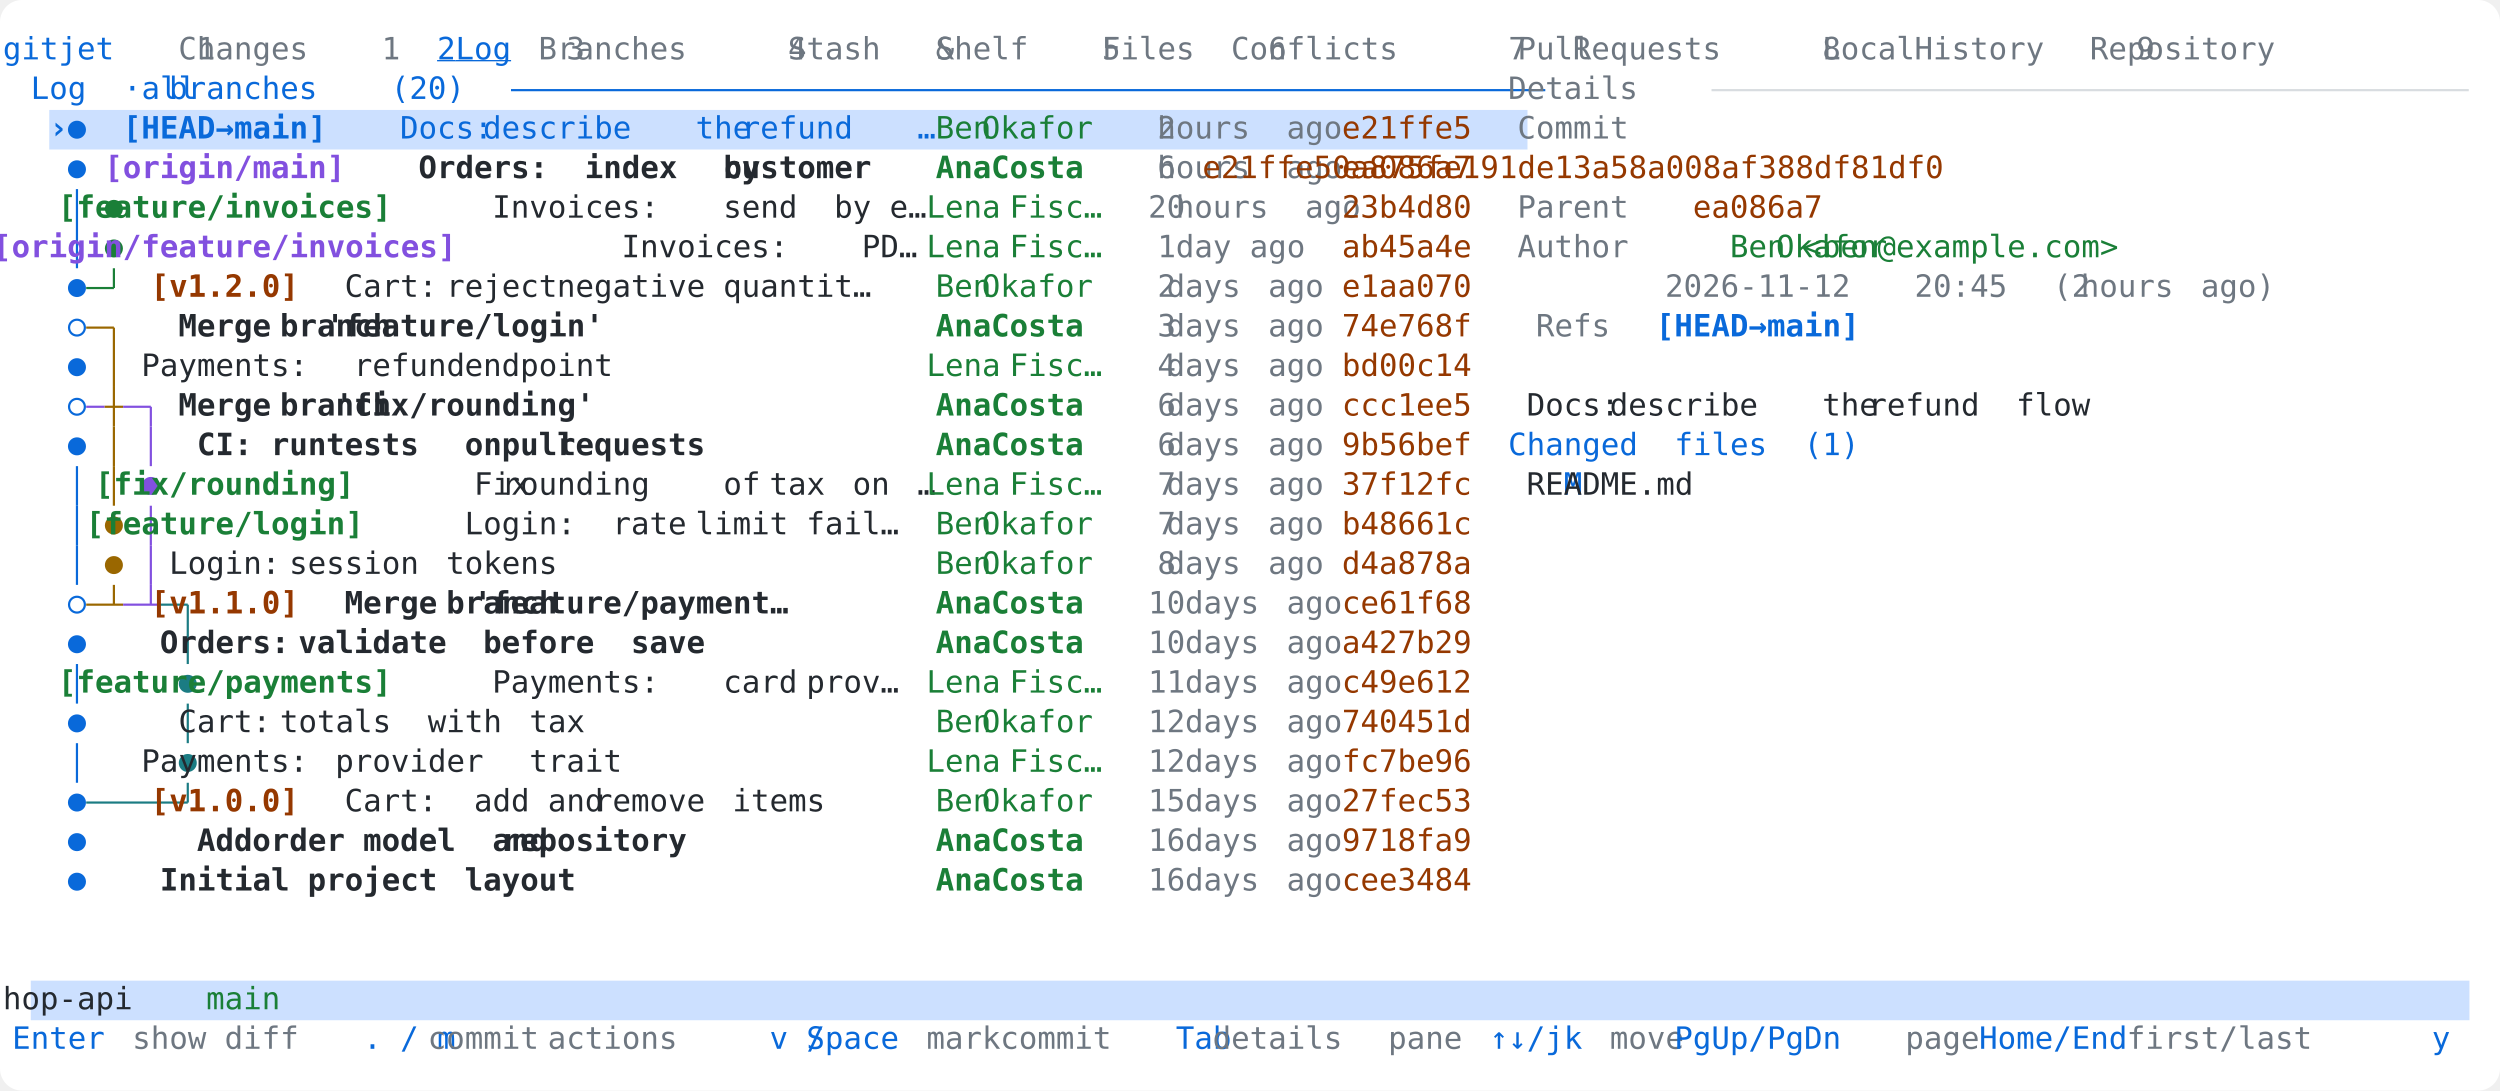
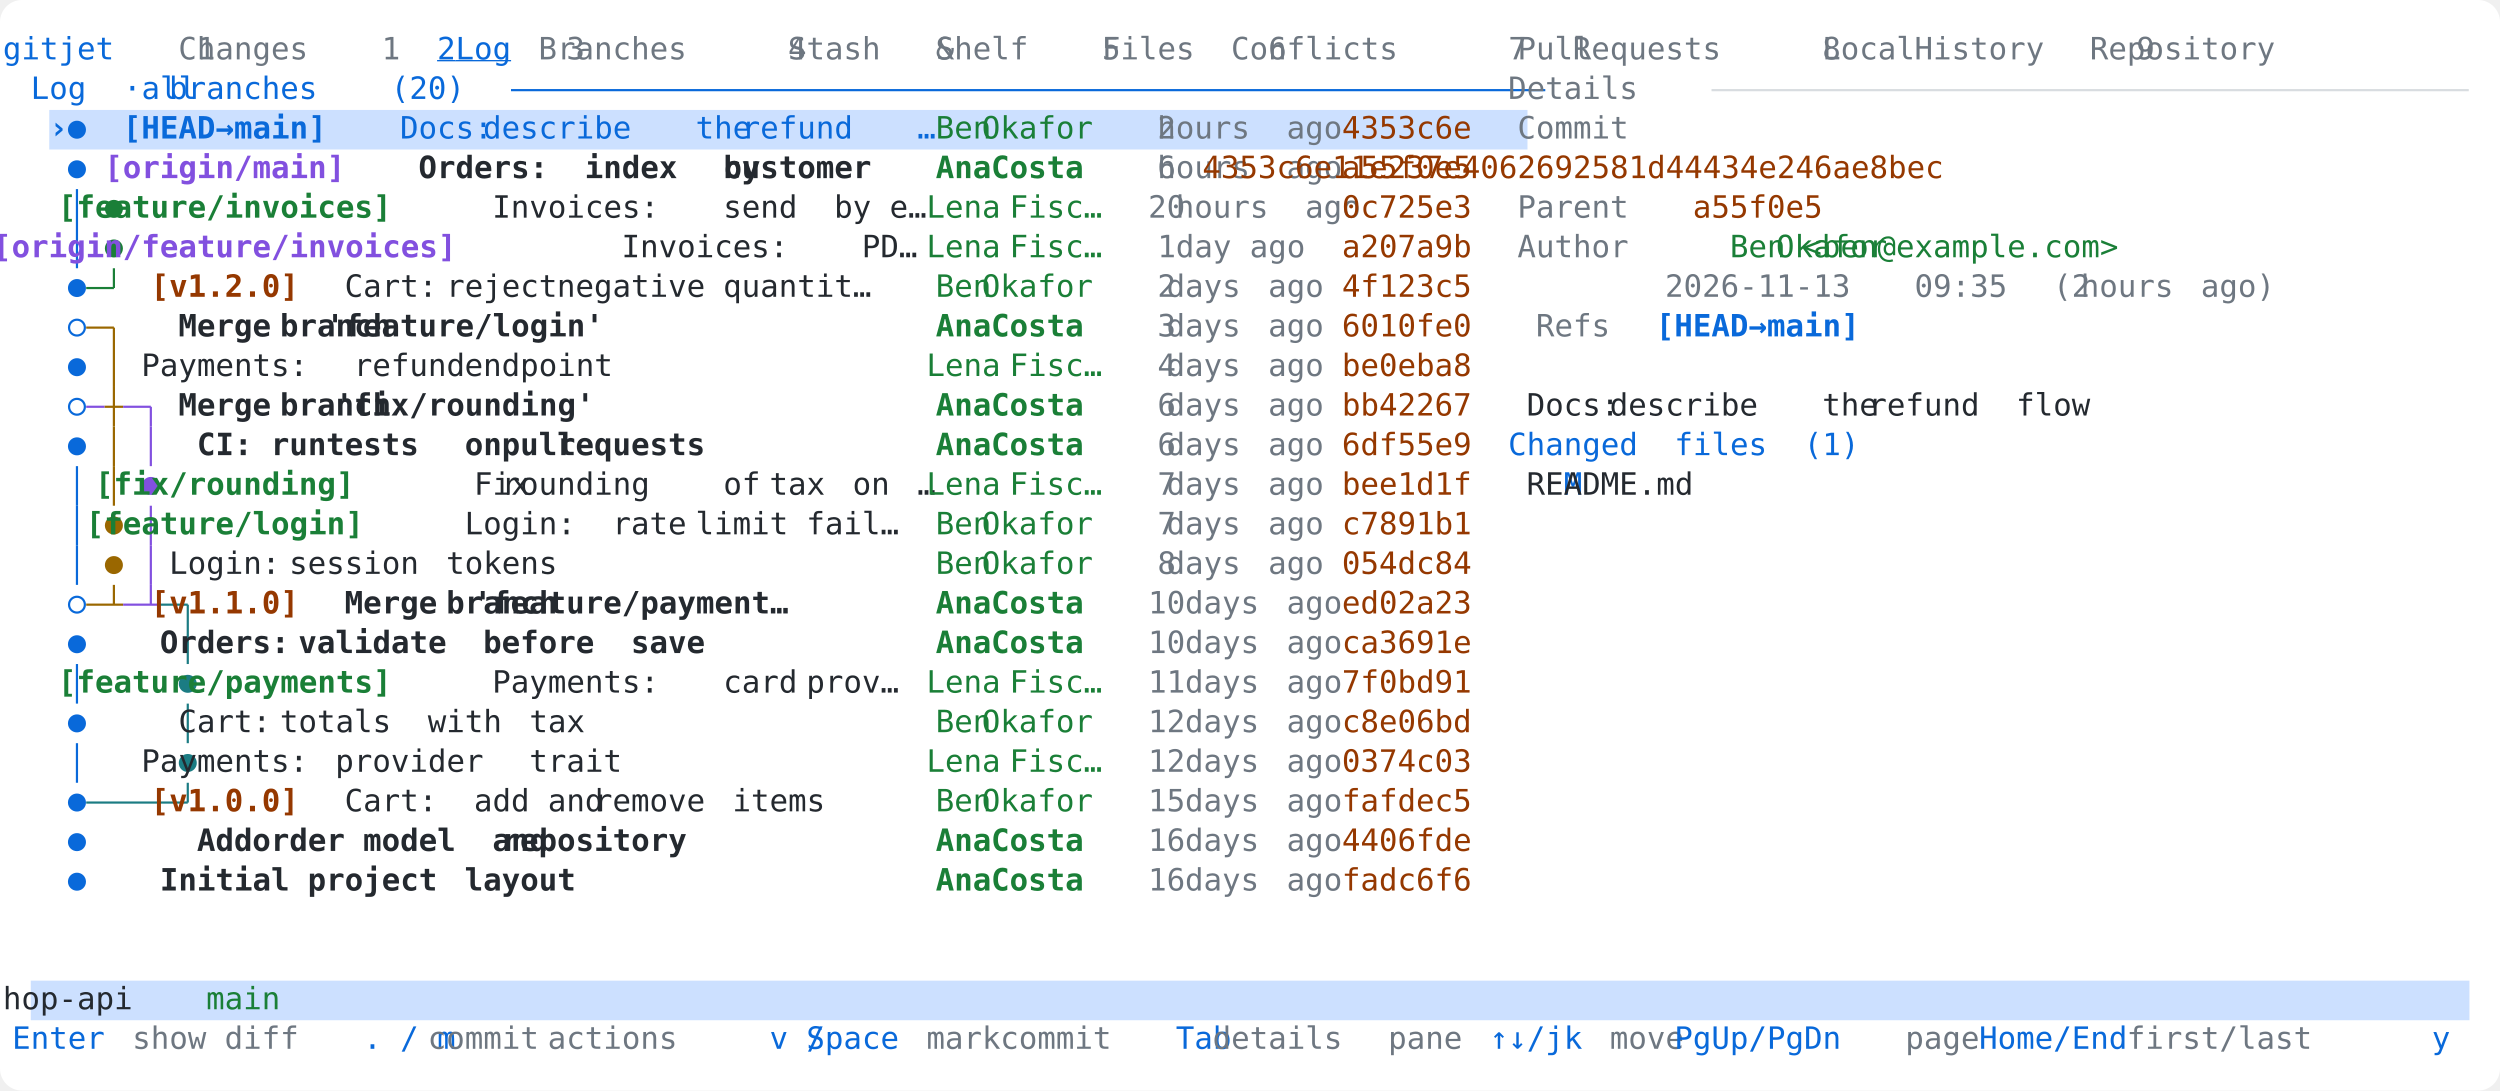
<svg xmlns="http://www.w3.org/2000/svg" viewBox="0 0 1137 496" width="1137" height="496" font-family="'JetBrains Mono','Cascadia Mono','DejaVu Sans Mono',Menlo,Consolas,'Liberation Mono',monospace" font-size="14">
  <rect width="100%" height="100%" rx="10" fill="#ffffff" />
  <rect x="22.4" y="50.0" width="672.3" height="18" fill="#cce0ff" />
  <circle cx="35.0" cy="59.0" r="3.6" fill="#0969da" stroke="#0969da" />
  <circle cx="35.0" cy="77.0" r="3.6" fill="#0969da" stroke="#0969da" />
  <circle cx="51.8" cy="95.0" r="3.6" fill="#1a7f37" stroke="#1a7f37" />
  <circle cx="51.8" cy="113.0" r="3.6" fill="#1a7f37" stroke="#1a7f37" />
  <circle cx="35.0" cy="131.0" r="3.6" fill="#0969da" stroke="#0969da" />
  <circle cx="35.0" cy="149.0" r="3.6" fill="none" stroke="#0969da" />
  <circle cx="35.0" cy="167.0" r="3.6" fill="#0969da" stroke="#0969da" />
  <circle cx="35.0" cy="185.0" r="3.6" fill="none" stroke="#0969da" />
  <circle cx="35.0" cy="203.0" r="3.6" fill="#0969da" stroke="#0969da" />
  <circle cx="68.6" cy="221.0" r="3.6" fill="#8250df" stroke="#8250df" />
  <circle cx="51.8" cy="239.0" r="3.6" fill="#9a6700" stroke="#9a6700" />
  <circle cx="51.8" cy="257.0" r="3.6" fill="#9a6700" stroke="#9a6700" />
  <circle cx="35.0" cy="275.0" r="3.6" fill="none" stroke="#0969da" />
  <circle cx="35.0" cy="293.0" r="3.6" fill="#0969da" stroke="#0969da" />
  <circle cx="85.4" cy="311.0" r="3.6" fill="#1b7c83" stroke="#1b7c83" />
  <circle cx="35.0" cy="329.0" r="3.6" fill="#0969da" stroke="#0969da" />
  <circle cx="85.4" cy="347.0" r="3.6" fill="#1b7c83" stroke="#1b7c83" />
  <circle cx="35.0" cy="365.0" r="3.6" fill="#0969da" stroke="#0969da" />
  <circle cx="35.0" cy="383.0" r="3.6" fill="#0969da" stroke="#0969da" />
  <circle cx="35.0" cy="401.0" r="3.6" fill="#0969da" stroke="#0969da" />
  <rect x="14.0" y="446.0" width="1109.1" height="18" fill="#cce0ff" />
  <path d="M232.4 41.0H240.8M240.8 41.0H249.2M249.2 41.0H257.6M257.6 41.0H266.0M266.0 41.0H274.4M274.4 41.0H282.8M282.8 41.0H291.2M291.2 41.0H299.6M299.6 41.0H308.0M308.0 41.0H316.4M316.4 41.0H324.8M324.8 41.0H333.2M333.2 41.0H341.6M341.6 41.0H350.0M350.0 41.0H358.4M358.4 41.0H366.8M366.8 41.0H375.2M375.2 41.0H383.6M383.6 41.0H392.0M392.0 41.0H400.4M400.4 41.0H408.8M408.8 41.0H417.2M417.2 41.0H425.6M425.6 41.0H434.0M434.0 41.0H442.4M442.4 41.0H450.8M450.8 41.0H459.2M459.2 41.0H467.6M467.6 41.0H476.0M476.0 41.0H484.4M484.4 41.0H492.8M492.8 41.0H501.2M501.2 41.0H509.6M509.6 41.0H518.0M518.0 41.0H526.4M526.4 41.0H534.8M534.8 41.0H543.2M543.2 41.0H551.6M551.6 41.0H560.0M560.0 41.0H568.4M568.4 41.0H576.8M576.8 41.0H585.2M585.2 41.0H593.6M593.6 41.0H602.0M602.0 41.0H610.4M610.4 41.0H618.8M618.8 41.0H627.2M627.2 41.0H635.6M635.6 41.0H644.0M644.0 41.0H652.4M652.4 41.0H660.8M660.8 41.0H669.2M669.2 41.0H677.6M677.6 41.0H686.0M686.0 41.0H694.4M694.4 41.0H702.8" stroke="#0969da" fill="none" />
  <path d="M778.4 41.0H786.8M786.8 41.0H795.2M795.2 41.0H803.6M803.6 41.0H812.0M812.0 41.0H820.4M820.4 41.0H828.8M828.8 41.0H837.2M837.2 41.0H845.6M845.6 41.0H854.0M854.0 41.0H862.4M862.4 41.0H870.8M870.8 41.0H879.2M879.2 41.0H887.6M887.6 41.0H896.0M896.0 41.0H904.4M904.4 41.0H912.8M912.8 41.0H921.2M921.2 41.0H929.6M929.6 41.0H938.0M938.0 41.0H946.4M946.4 41.0H954.8M954.8 41.0H963.2M963.2 41.0H971.6M971.6 41.0H980.0M980.0 41.0H988.4M988.4 41.0H996.8M996.8 41.0H1005.2M1005.2 41.0H1013.6M1013.6 41.0H1022.0M1022.0 41.0H1030.4M1030.4 41.0H1038.8M1038.8 41.0H1047.2M1047.2 41.0H1055.6M1055.6 41.0H1064.0M1064.0 41.0H1072.4M1072.4 41.0H1080.8M1080.8 41.0H1089.2M1089.2 41.0H1097.6M1097.6 41.0H1106.0M1106.0 41.0H1114.4M1114.4 41.0H1122.8" stroke="#d8dce0" fill="none" />
  <path d="M35.0 86.0V104.0M35.0 104.0V122.0" stroke="#0969da" fill="none" />
  <path d="M39.2 131.0H47.6M47.6 131.0H51.8M51.8 122.0V131.0" stroke="#1a7f37" fill="none" />
  <path d="M39.2 149.0H47.6M47.6 149.0H51.8M51.8 149.0V158.0M51.8 158.0V176.0" stroke="#9a6700" fill="none" />
  <path d="M39.2 185.0H47.6" stroke="#8250df" fill="none" />
  <path d="M47.6 185.0H56.0M51.8 176.0V194.0" stroke="#9a6700" fill="none" />
  <path d="M56.0 185.0H64.4M64.4 185.0H68.6M68.6 185.0V194.0" stroke="#8250df" fill="none" />
  <path d="M51.8 194.0V212.0" stroke="#9a6700" fill="none" />
  <path d="M68.6 194.0V212.0" stroke="#8250df" fill="none" />
  <path d="M35.0 212.0V230.0" stroke="#0969da" fill="none" />
  <path d="M51.8 212.0V230.0" stroke="#9a6700" fill="none" />
  <path d="M35.0 230.0V248.0" stroke="#0969da" fill="none" />
  <path d="M68.6 230.0V248.0" stroke="#8250df" fill="none" />
  <path d="M35.0 248.0V266.0" stroke="#0969da" fill="none" />
  <path d="M68.6 248.0V266.0" stroke="#8250df" fill="none" />
  <path d="M39.2 275.0H47.6M47.6 275.0H56.0M51.8 266.0V275.0" stroke="#9a6700" fill="none" />
  <path d="M56.0 275.0H64.4M64.4 275.0H72.8M68.6 266.0V275.0" stroke="#8250df" fill="none" />
  <path d="M72.8 275.0H81.2M81.2 275.0H85.4M85.4 275.0V284.0M85.4 284.0V302.0" stroke="#1b7c83" fill="none" />
  <path d="M35.0 302.0V320.0" stroke="#0969da" fill="none" />
  <path d="M85.4 320.0V338.0" stroke="#1b7c83" fill="none" />
  <path d="M35.0 338.0V356.0" stroke="#0969da" fill="none" />
  <path d="M39.2 365.0H47.6M47.6 365.0H56.0M56.0 365.0H64.4M64.4 365.0H72.8M72.8 365.0H81.2M81.2 365.0H85.4M85.4 356.0V365.0" stroke="#1b7c83" fill="none" />
  <g text-anchor="middle">
    <text x="26.6 35.0 43.4 51.8 60.2 68.6" y="27.0" fill="#0969da">gitjet</text>
    <text x="93.8" y="27.0" fill="#6e7781">1</text>
    <text x="110.6 119.0 127.4 135.8 144.2 152.6 161.0" y="27.0" fill="#6e7781">Changes</text>
    <text x="177.8" y="27.0" fill="#6e7781">1</text>
    <text x="203.0" y="27.0" fill="#0969da" text-decoration="underline">2</text>
    <text x="219.8 228.2 236.6" y="27.0" fill="#0969da" text-decoration="underline">Log</text>
    <text x="261.8" y="27.0" fill="#6e7781">3</text>
    <text x="278.6 287.0 295.4 303.8 312.2 320.6 329.0 337.4" y="27.0" fill="#6e7781">Branches</text>
    <text x="362.6" y="27.0" fill="#6e7781">4</text>
    <text x="379.4 387.8 396.2 404.6 413.0" y="27.0" fill="#6e7781">Stash</text>
    <text x="429.8" y="27.0" fill="#6e7781">&amp;</text>
    <text x="446.6 455.0 463.4 471.8 480.2" y="27.0" fill="#6e7781">Shelf</text>
    <text x="505.4" y="27.0" fill="#6e7781">5</text>
    <text x="522.2 530.6 539.0 547.4 555.8" y="27.0" fill="#6e7781">Files</text>
    <text x="581.0" y="27.0" fill="#6e7781">6</text>
    <text x="597.8 606.2 614.6 623.0 631.4 639.8 648.2 656.6 665.0" y="27.0" fill="#6e7781">Conflicts</text>
    <text x="690.2" y="27.0" fill="#6e7781">7</text>
    <text x="707.0 715.4 723.8 732.2" y="27.0" fill="#6e7781">Pull</text>
    <text x="749.0 757.4 765.8 774.2 782.6 791.0 799.4 807.8" y="27.0" fill="#6e7781">Requests</text>
    <text x="833.0" y="27.0" fill="#6e7781">8</text>
    <text x="849.8 858.2 866.6 875.0 883.4" y="27.0" fill="#6e7781">Local</text>
    <text x="900.2 908.6 917.0 925.4 933.8 942.2 950.6" y="27.0" fill="#6e7781">History</text>
    <text x="975.8" y="27.0" fill="#6e7781">9</text>
    <text x="992.6 1001.0 1009.4 1017.8 1026.2 1034.6 1043.0 1051.4 1059.8 1068.2" y="27.0" fill="#6e7781">Repository</text>
    <text x="26.6 35.0 43.4" y="45.0" fill="#0969da">Log</text>
    <text x="60.2" y="45.0" fill="#0969da">·</text>
    <text x="77.0 85.4 93.8" y="45.0" fill="#0969da">all</text>
    <text x="110.6 119.0 127.4 135.8 144.2 152.6 161.0 169.4" y="45.0" fill="#0969da">branches</text>
    <text x="194.6 203.0 211.4 219.8" y="45.0" fill="#0969da">(20)</text>
    <text x="715.4 723.8 732.2 740.6 749.0 757.4 765.8" y="45.0" fill="#6e7781">Details</text>
    <text x="26.6" y="63.0" fill="#0969da" font-weight="bold">›</text>
    <text x="102.2 110.6 119.0 127.4 135.8 144.2 152.6 161.0 169.4 177.8 186.2" y="63.0" fill="#0969da" font-weight="bold">[HEAD→main]</text>
    <text x="203.0 211.4 219.8 228.2 236.6" y="63.0" fill="#0969da">Docs:</text>
    <text x="253.4 261.8 270.2 278.6 287.0 295.4 303.8 312.2" y="63.0" fill="#0969da">describe</text>
    <text x="329.0 337.4 345.8" y="63.0" fill="#0969da">the</text>
    <text x="362.6 371.0 379.4 387.8 396.2 404.6" y="63.0" fill="#0969da">refund</text>
    <text x="421.4" y="63.0" fill="#0969da">…</text>
    <text x="438.2 446.6 455.0" y="63.0" fill="#1a7f37">Ben</text>
    <text x="471.8 480.2 488.6 497.0 505.4 513.8" y="63.0" fill="#1a7f37">Okafor</text>
    <text x="530.6" y="63.0" fill="#6e7781">2</text>
    <text x="547.4 555.8 564.2 572.6 581.0" y="63.0" fill="#6e7781">hours</text>
    <text x="597.8 606.2 614.6" y="63.0" fill="#6e7781">ago</text>
-     <text x="639.8 648.2 656.6 665.0 673.4 681.8 690.2" y="63.0" fill="#953800">e21ffe5</text>
+     <text x="639.8 648.2 656.6 665.0 673.4 681.8 690.2" y="63.0" fill="#953800">4353c6e</text>
    <text x="715.4 723.8 732.2 740.6 749.0 757.4" y="63.0" fill="#6e7781">Commit</text>
    <text x="102.2 110.6 119.0 127.4 135.8 144.2 152.6 161.0 169.4 177.8 186.2 194.6 203.0" y="81.0" fill="#8250df" font-weight="bold">[origin/main]</text>
    <text x="219.8 228.2 236.6 245.0 253.4 261.8 270.2" y="81.0" fill="#24292f" font-weight="bold">Orders:</text>
    <text x="287.0 295.4 303.8 312.2 320.6" y="81.0" fill="#24292f" font-weight="bold">index</text>
    <text x="337.4 345.8" y="81.0" fill="#24292f" font-weight="bold">by</text>
    <text x="362.6 371.0 379.4 387.8 396.2 404.6 413.0 421.4" y="81.0" fill="#24292f" font-weight="bold">customer</text>
    <text x="438.2 446.6 455.0" y="81.0" fill="#1a7f37" font-weight="bold">Ana</text>
    <text x="471.8 480.2 488.6 497.0 505.4" y="81.0" fill="#1a7f37" font-weight="bold">Costa</text>
    <text x="530.6" y="81.0" fill="#6e7781">6</text>
    <text x="547.4 555.8 564.2 572.6 581.0" y="81.0" fill="#6e7781">hours</text>
    <text x="597.8 606.2 614.6" y="81.0" fill="#6e7781">ago</text>
-     <text x="639.8 648.2 656.6 665.0 673.4 681.8 690.2" y="81.0" fill="#953800">ea086a7</text>
-     <text x="715.4 723.8 732.2 740.6 749.0 757.4 765.8 774.2 782.6 791.0 799.4 807.8 816.2 824.6 833.0 841.4 849.8 858.2 866.6 875.0 883.4 891.8 900.2 908.6 917.0 925.4 933.8 942.2 950.6 959.0 967.4 975.8 984.2 992.6 1001.0 1009.4 1017.8 1026.2 1034.6 1043.0" y="81.0" fill="#953800">e21ffe50a875fe191de13a58a008af388df81df0</text>
+     <text x="639.8 648.2 656.6 665.0 673.4 681.8 690.2" y="81.0" fill="#953800">a55f0e5</text>
+     <text x="715.4 723.8 732.2 740.6 749.0 757.4 765.8 774.2 782.6 791.0 799.4 807.8 816.2 824.6 833.0 841.4 849.8 858.2 866.6 875.0 883.4 891.8 900.2 908.6 917.0 925.4 933.8 942.2 950.6 959.0 967.4 975.8 984.2 992.6 1001.0 1009.4 1017.8 1026.2 1034.6 1043.0" y="81.0" fill="#953800">4353c6e11e237e4062692581d44434e246ae8bec</text>
    <text x="102.2 110.6 119.0 127.4 135.8 144.2 152.6 161.0 169.4 177.8 186.2 194.6 203.0 211.4 219.8 228.2 236.6 245.0" y="99.0" fill="#1a7f37" font-weight="bold">[feature/invoices]</text>
    <text x="261.8 270.2 278.6 287.0 295.4 303.8 312.2 320.6 329.0" y="99.0" fill="#24292f">Invoices:</text>
    <text x="345.8 354.2 362.6 371.0" y="99.0" fill="#24292f">send</text>
    <text x="387.8 396.2" y="99.0" fill="#24292f">by</text>
    <text x="413.0 421.4" y="99.0" fill="#24292f">e…</text>
    <text x="438.2 446.6 455.0 463.4" y="99.0" fill="#1a7f37">Lena</text>
    <text x="480.2 488.6 497.0 505.4 513.8" y="99.0" fill="#1a7f37">Fisc…</text>
    <text x="530.6 539.0" y="99.0" fill="#6e7781">20</text>
    <text x="555.8 564.2 572.6 581.0 589.4" y="99.0" fill="#6e7781">hours</text>
    <text x="606.2 614.6 623.0" y="99.0" fill="#6e7781">ago</text>
-     <text x="639.8 648.2 656.6 665.0 673.4 681.8 690.2" y="99.0" fill="#953800">23b4d80</text>
+     <text x="639.8 648.2 656.6 665.0 673.4 681.8 690.2" y="99.0" fill="#953800">0c725e3</text>
    <text x="715.4 723.8 732.2 740.6 749.0 757.4" y="99.0" fill="#6e7781">Parent</text>
-     <text x="799.4 807.8 816.2 824.6 833.0 841.4 849.8" y="99.0" fill="#953800">ea086a7</text>
+     <text x="799.4 807.8 816.2 824.6 833.0 841.4 849.8" y="99.0" fill="#953800">a55f0e5</text>
    <text x="102.2 110.6 119.0 127.4 135.8 144.2 152.6 161.0 169.4 177.8 186.2 194.6 203.0 211.4 219.8 228.2 236.6 245.0 253.4 261.8 270.2 278.6 287.0 295.4 303.8" y="117.0" fill="#8250df" font-weight="bold">[origin/feature/invoices]</text>
    <text x="320.6 329.0 337.4 345.8 354.2 362.6 371.0 379.4 387.8" y="117.0" fill="#24292f">Invoices:</text>
    <text x="404.6 413.0 421.4" y="117.0" fill="#24292f">PD…</text>
    <text x="438.2 446.6 455.0 463.4" y="117.0" fill="#1a7f37">Lena</text>
    <text x="480.2 488.6 497.0 505.4 513.8" y="117.0" fill="#1a7f37">Fisc…</text>
    <text x="530.6" y="117.0" fill="#6e7781">1</text>
    <text x="547.4 555.8 564.2" y="117.0" fill="#6e7781">day</text>
    <text x="581.0 589.4 597.8" y="117.0" fill="#6e7781">ago</text>
-     <text x="639.8 648.2 656.6 665.0 673.4 681.8 690.2" y="117.0" fill="#953800">ab45a4e</text>
+     <text x="639.8 648.2 656.6 665.0 673.4 681.8 690.2" y="117.0" fill="#953800">a207a9b</text>
    <text x="715.4 723.8 732.2 740.6 749.0 757.4" y="117.0" fill="#6e7781">Author</text>
    <text x="799.4 807.8 816.2" y="117.0" fill="#1a7f37">Ben</text>
    <text x="833.0 841.4 849.8 858.2 866.6 875.0" y="117.0" fill="#1a7f37">Okafor</text>
    <text x="891.8 900.2 908.6 917.0 925.4 933.8 942.2 950.6 959.0 967.4 975.8 984.2 992.6 1001.0 1009.4 1017.8 1026.2" y="117.0" fill="#1a7f37">&lt;ben@example.com&gt;</text>
    <text x="102.2 110.6 119.0 127.4 135.8 144.2 152.6 161.0" y="135.0" fill="#953800" font-weight="bold">[v1.2.0]</text>
    <text x="177.8 186.2 194.6 203.0 211.4" y="135.0" fill="#24292f">Cart:</text>
    <text x="228.2 236.6 245.0 253.4 261.8 270.2" y="135.0" fill="#24292f">reject</text>
    <text x="287.0 295.4 303.8 312.2 320.6 329.0 337.4 345.8" y="135.0" fill="#24292f">negative</text>
    <text x="362.6 371.0 379.4 387.8 396.2 404.6 413.0 421.4" y="135.0" fill="#24292f">quantit…</text>
    <text x="438.2 446.6 455.0" y="135.0" fill="#1a7f37">Ben</text>
    <text x="471.8 480.2 488.6 497.0 505.4 513.8" y="135.0" fill="#1a7f37">Okafor</text>
    <text x="530.6" y="135.0" fill="#6e7781">2</text>
    <text x="547.4 555.8 564.2 572.6" y="135.0" fill="#6e7781">days</text>
    <text x="589.4 597.8 606.2" y="135.0" fill="#6e7781">ago</text>
-     <text x="639.8 648.2 656.6 665.0 673.4 681.8 690.2" y="135.0" fill="#953800">e1aa070</text>
-     <text x="799.4 807.8 816.2 824.6 833.0 841.4 849.8 858.2 866.6 875.0" y="135.0" fill="#6e7781">2026-11-12</text>
-     <text x="891.8 900.2 908.6 917.0 925.4" y="135.0" fill="#6e7781">20:45</text>
+     <text x="639.8 648.2 656.6 665.0 673.4 681.8 690.2" y="135.0" fill="#953800">4f123c5</text>
+     <text x="799.4 807.8 816.2 824.6 833.0 841.4 849.8 858.2 866.6 875.0" y="135.0" fill="#6e7781">2026-11-13</text>
+     <text x="891.8 900.2 908.6 917.0 925.4" y="135.0" fill="#6e7781">09:35</text>
    <text x="942.2 950.6" y="135.0" fill="#6e7781">(2</text>
    <text x="967.4 975.8 984.2 992.6 1001.0" y="135.0" fill="#6e7781">hours</text>
    <text x="1017.8 1026.2 1034.6 1043.0" y="135.0" fill="#6e7781">ago)</text>
    <text x="102.2 110.6 119.0 127.4 135.8" y="153.0" fill="#24292f" font-weight="bold">Merge</text>
    <text x="152.6 161.0 169.4 177.8 186.2 194.6" y="153.0" fill="#24292f" font-weight="bold">branch</text>
    <text x="211.4 219.8 228.2 236.6 245.0 253.4 261.8 270.2 278.6 287.0 295.4 303.8 312.2 320.6 329.0" y="153.0" fill="#24292f" font-weight="bold">'feature/login'</text>
    <text x="438.2 446.6 455.0" y="153.0" fill="#1a7f37" font-weight="bold">Ana</text>
    <text x="471.8 480.2 488.6 497.0 505.4" y="153.0" fill="#1a7f37" font-weight="bold">Costa</text>
    <text x="530.6" y="153.0" fill="#6e7781">3</text>
    <text x="547.4 555.8 564.2 572.6" y="153.0" fill="#6e7781">days</text>
    <text x="589.4 597.8 606.2" y="153.0" fill="#6e7781">ago</text>
-     <text x="639.8 648.2 656.6 665.0 673.4 681.8 690.2" y="153.0" fill="#953800">74e768f</text>
+     <text x="639.8 648.2 656.6 665.0 673.4 681.8 690.2" y="153.0" fill="#953800">6010fe0</text>
    <text x="715.4 723.8 732.2 740.6" y="153.0" fill="#6e7781">Refs</text>
    <text x="799.4 807.8 816.2 824.6 833.0 841.4 849.8 858.2 866.6 875.0 883.4" y="153.0" fill="#0969da" font-weight="bold">[HEAD→main]</text>
    <text x="102.2 110.6 119.0 127.4 135.8 144.2 152.6 161.0 169.4" y="171.0" fill="#24292f">Payments:</text>
    <text x="186.2 194.6 203.0 211.4 219.8 228.2" y="171.0" fill="#24292f">refund</text>
    <text x="245.0 253.4 261.8 270.2 278.6 287.0 295.4 303.8" y="171.0" fill="#24292f">endpoint</text>
    <text x="438.2 446.6 455.0 463.4" y="171.0" fill="#1a7f37">Lena</text>
    <text x="480.2 488.6 497.0 505.4 513.8" y="171.0" fill="#1a7f37">Fisc…</text>
    <text x="530.6" y="171.0" fill="#6e7781">4</text>
    <text x="547.4 555.8 564.2 572.6" y="171.0" fill="#6e7781">days</text>
    <text x="589.4 597.8 606.2" y="171.0" fill="#6e7781">ago</text>
-     <text x="639.8 648.2 656.6 665.0 673.4 681.8 690.2" y="171.0" fill="#953800">bd00c14</text>
+     <text x="639.8 648.2 656.6 665.0 673.4 681.8 690.2" y="171.0" fill="#953800">be0eba8</text>
    <text x="102.2 110.6 119.0 127.4 135.8" y="189.0" fill="#24292f" font-weight="bold">Merge</text>
    <text x="152.6 161.0 169.4 177.8 186.2 194.6" y="189.0" fill="#24292f" font-weight="bold">branch</text>
    <text x="211.4 219.8 228.2 236.6 245.0 253.4 261.8 270.2 278.6 287.0 295.4 303.8 312.2 320.6" y="189.0" fill="#24292f" font-weight="bold">'fix/rounding'</text>
    <text x="438.2 446.6 455.0" y="189.0" fill="#1a7f37" font-weight="bold">Ana</text>
    <text x="471.8 480.2 488.6 497.0 505.4" y="189.0" fill="#1a7f37" font-weight="bold">Costa</text>
    <text x="530.6" y="189.0" fill="#6e7781">6</text>
    <text x="547.4 555.8 564.2 572.6" y="189.0" fill="#6e7781">days</text>
    <text x="589.4 597.8 606.2" y="189.0" fill="#6e7781">ago</text>
-     <text x="639.8 648.2 656.6 665.0 673.4 681.8 690.2" y="189.0" fill="#953800">ccc1ee5</text>
+     <text x="639.8 648.2 656.6 665.0 673.4 681.8 690.2" y="189.0" fill="#953800">bb42267</text>
    <text x="715.4 723.8 732.2 740.6 749.0" y="189.0" fill="#24292f">Docs:</text>
    <text x="765.8 774.2 782.6 791.0 799.4 807.8 816.2 824.6" y="189.0" fill="#24292f">describe</text>
    <text x="841.4 849.8 858.2" y="189.0" fill="#24292f">the</text>
    <text x="875.0 883.4 891.8 900.2 908.6 917.0" y="189.0" fill="#24292f">refund</text>
    <text x="933.8 942.2 950.6 959.0" y="189.0" fill="#24292f">flow</text>
    <text x="102.2 110.6 119.0" y="207.0" fill="#24292f" font-weight="bold">CI:</text>
    <text x="135.8 144.2 152.6" y="207.0" fill="#24292f" font-weight="bold">run</text>
    <text x="169.4 177.8 186.2 194.6 203.0" y="207.0" fill="#24292f" font-weight="bold">tests</text>
    <text x="219.8 228.2" y="207.0" fill="#24292f" font-weight="bold">on</text>
    <text x="245.0 253.4 261.8 270.2" y="207.0" fill="#24292f" font-weight="bold">pull</text>
    <text x="287.0 295.4 303.8 312.2 320.6 329.0 337.4 345.8" y="207.0" fill="#24292f" font-weight="bold">requests</text>
    <text x="438.2 446.6 455.0" y="207.0" fill="#1a7f37" font-weight="bold">Ana</text>
    <text x="471.8 480.2 488.6 497.0 505.4" y="207.0" fill="#1a7f37" font-weight="bold">Costa</text>
    <text x="530.6" y="207.0" fill="#6e7781">6</text>
    <text x="547.4 555.8 564.2 572.6" y="207.0" fill="#6e7781">days</text>
    <text x="589.4 597.8 606.2" y="207.0" fill="#6e7781">ago</text>
-     <text x="639.8 648.2 656.6 665.0 673.4 681.8 690.2" y="207.0" fill="#953800">9b56bef</text>
+     <text x="639.8 648.2 656.6 665.0 673.4 681.8 690.2" y="207.0" fill="#953800">6df55e9</text>
    <text x="715.4 723.8 732.2 740.6 749.0 757.4 765.8" y="207.0" fill="#0969da">Changed</text>
    <text x="782.6 791.0 799.4 807.8 816.2" y="207.0" fill="#0969da">files</text>
    <text x="833.0 841.4 849.8" y="207.0" fill="#0969da">(1)</text>
    <text x="102.2 110.6 119.0 127.4 135.8 144.2 152.6 161.0 169.4 177.8 186.2 194.6 203.0 211.4" y="225.0" fill="#1a7f37" font-weight="bold">[fix/rounding]</text>
    <text x="228.2 236.6 245.0" y="225.0" fill="#24292f">Fix</text>
    <text x="261.8 270.2 278.6 287.0 295.4 303.8 312.2 320.6" y="225.0" fill="#24292f">rounding</text>
    <text x="337.4 345.8" y="225.0" fill="#24292f">of</text>
    <text x="362.6 371.0 379.4" y="225.0" fill="#24292f">tax</text>
    <text x="396.2 404.6" y="225.0" fill="#24292f">on</text>
    <text x="421.4" y="225.0" fill="#24292f">…</text>
    <text x="438.2 446.6 455.0 463.4" y="225.0" fill="#1a7f37">Lena</text>
    <text x="480.2 488.6 497.0 505.4 513.8" y="225.0" fill="#1a7f37">Fisc…</text>
    <text x="530.6" y="225.0" fill="#6e7781">7</text>
    <text x="547.4 555.8 564.2 572.6" y="225.0" fill="#6e7781">days</text>
    <text x="589.4 597.8 606.2" y="225.0" fill="#6e7781">ago</text>
-     <text x="639.8 648.2 656.6 665.0 673.4 681.8 690.2" y="225.0" fill="#953800">37f12fc</text>
+     <text x="639.8 648.2 656.6 665.0 673.4 681.8 690.2" y="225.0" fill="#953800">bee1d1f</text>
    <text x="715.4" y="225.0" fill="#0969da">M</text>
    <text x="732.2 740.6 749.0 757.4 765.8 774.2 782.6 791.0 799.4" y="225.0" fill="#24292f">README.md</text>
    <text x="102.2 110.6 119.0 127.4 135.8 144.2 152.6 161.0 169.4 177.8 186.2 194.6 203.0 211.4 219.8" y="243.0" fill="#1a7f37" font-weight="bold">[feature/login]</text>
    <text x="236.6 245.0 253.4 261.8 270.2 278.6" y="243.0" fill="#24292f">Login:</text>
    <text x="295.4 303.8 312.2 320.6" y="243.0" fill="#24292f">rate</text>
    <text x="337.4 345.8 354.2 362.6 371.0" y="243.0" fill="#24292f">limit</text>
    <text x="387.8 396.2 404.6 413.0 421.4" y="243.0" fill="#24292f">fail…</text>
    <text x="438.2 446.6 455.0" y="243.0" fill="#1a7f37">Ben</text>
    <text x="471.8 480.2 488.6 497.0 505.4 513.8" y="243.0" fill="#1a7f37">Okafor</text>
    <text x="530.6" y="243.0" fill="#6e7781">7</text>
    <text x="547.4 555.8 564.2 572.6" y="243.0" fill="#6e7781">days</text>
    <text x="589.4 597.8 606.2" y="243.0" fill="#6e7781">ago</text>
-     <text x="639.8 648.2 656.6 665.0 673.4 681.8 690.2" y="243.0" fill="#953800">b48661c</text>
+     <text x="639.8 648.2 656.6 665.0 673.4 681.8 690.2" y="243.0" fill="#953800">c7891b1</text>
    <text x="102.2 110.6 119.0 127.4 135.8 144.2" y="261.0" fill="#24292f">Login:</text>
    <text x="161.0 169.4 177.8 186.2 194.6 203.0 211.4" y="261.0" fill="#24292f">session</text>
    <text x="228.2 236.6 245.0 253.4 261.8 270.2" y="261.0" fill="#24292f">tokens</text>
    <text x="438.2 446.6 455.0" y="261.0" fill="#1a7f37">Ben</text>
    <text x="471.8 480.2 488.6 497.0 505.4 513.8" y="261.0" fill="#1a7f37">Okafor</text>
    <text x="530.6" y="261.0" fill="#6e7781">8</text>
    <text x="547.4 555.8 564.2 572.6" y="261.0" fill="#6e7781">days</text>
    <text x="589.4 597.8 606.2" y="261.0" fill="#6e7781">ago</text>
-     <text x="639.8 648.2 656.6 665.0 673.4 681.8 690.2" y="261.0" fill="#953800">d4a878a</text>
+     <text x="639.8 648.2 656.6 665.0 673.4 681.8 690.2" y="261.0" fill="#953800">054dc84</text>
    <text x="102.2 110.6 119.0 127.4 135.8 144.2 152.6 161.0" y="279.0" fill="#953800" font-weight="bold">[v1.1.0]</text>
    <text x="177.8 186.2 194.6 203.0 211.4" y="279.0" fill="#24292f" font-weight="bold">Merge</text>
    <text x="228.2 236.6 245.0 253.4 261.8 270.2" y="279.0" fill="#24292f" font-weight="bold">branch</text>
    <text x="287.0 295.4 303.8 312.2 320.6 329.0 337.4 345.8 354.2 362.6 371.0 379.4 387.8 396.2 404.6 413.0 421.4" y="279.0" fill="#24292f" font-weight="bold">'feature/payment…</text>
    <text x="438.2 446.6 455.0" y="279.0" fill="#1a7f37" font-weight="bold">Ana</text>
    <text x="471.8 480.2 488.6 497.0 505.4" y="279.0" fill="#1a7f37" font-weight="bold">Costa</text>
    <text x="530.6 539.0" y="279.0" fill="#6e7781">10</text>
    <text x="555.8 564.2 572.6 581.0" y="279.0" fill="#6e7781">days</text>
    <text x="597.8 606.2 614.6" y="279.0" fill="#6e7781">ago</text>
-     <text x="639.8 648.2 656.6 665.0 673.4 681.8 690.2" y="279.0" fill="#953800">ce61f68</text>
+     <text x="639.8 648.2 656.6 665.0 673.4 681.8 690.2" y="279.0" fill="#953800">ed02a23</text>
    <text x="102.2 110.6 119.0 127.4 135.8 144.2 152.6" y="297.0" fill="#24292f" font-weight="bold">Orders:</text>
    <text x="169.4 177.8 186.2 194.6 203.0 211.4 219.8 228.2" y="297.0" fill="#24292f" font-weight="bold">validate</text>
    <text x="245.0 253.4 261.8 270.2 278.6 287.0" y="297.0" fill="#24292f" font-weight="bold">before</text>
    <text x="303.8 312.2 320.6 329.0" y="297.0" fill="#24292f" font-weight="bold">save</text>
    <text x="438.2 446.6 455.0" y="297.0" fill="#1a7f37" font-weight="bold">Ana</text>
    <text x="471.8 480.2 488.6 497.0 505.4" y="297.0" fill="#1a7f37" font-weight="bold">Costa</text>
    <text x="530.6 539.0" y="297.0" fill="#6e7781">10</text>
    <text x="555.8 564.2 572.6 581.0" y="297.0" fill="#6e7781">days</text>
    <text x="597.8 606.2 614.6" y="297.0" fill="#6e7781">ago</text>
-     <text x="639.8 648.2 656.6 665.0 673.4 681.8 690.2" y="297.0" fill="#953800">a427b29</text>
+     <text x="639.8 648.2 656.6 665.0 673.4 681.8 690.2" y="297.0" fill="#953800">ca3691e</text>
    <text x="102.2 110.6 119.0 127.4 135.8 144.2 152.6 161.0 169.4 177.8 186.2 194.6 203.0 211.4 219.8 228.2 236.6 245.0" y="315.0" fill="#1a7f37" font-weight="bold">[feature/payments]</text>
    <text x="261.8 270.2 278.6 287.0 295.4 303.8 312.2 320.6 329.0" y="315.0" fill="#24292f">Payments:</text>
    <text x="345.8 354.2 362.6 371.0" y="315.0" fill="#24292f">card</text>
    <text x="387.8 396.2 404.6 413.0 421.4" y="315.0" fill="#24292f">prov…</text>
    <text x="438.2 446.6 455.0 463.4" y="315.0" fill="#1a7f37">Lena</text>
    <text x="480.2 488.6 497.0 505.4 513.8" y="315.0" fill="#1a7f37">Fisc…</text>
    <text x="530.6 539.0" y="315.0" fill="#6e7781">11</text>
    <text x="555.8 564.2 572.6 581.0" y="315.0" fill="#6e7781">days</text>
    <text x="597.8 606.2 614.6" y="315.0" fill="#6e7781">ago</text>
-     <text x="639.8 648.2 656.6 665.0 673.4 681.8 690.2" y="315.0" fill="#953800">c49e612</text>
+     <text x="639.8 648.2 656.6 665.0 673.4 681.8 690.2" y="315.0" fill="#953800">7f0bd91</text>
    <text x="102.2 110.6 119.0 127.4 135.8" y="333.0" fill="#24292f">Cart:</text>
    <text x="152.6 161.0 169.4 177.8 186.2 194.6" y="333.0" fill="#24292f">totals</text>
    <text x="211.4 219.8 228.2 236.6" y="333.0" fill="#24292f">with</text>
    <text x="253.4 261.8 270.2" y="333.0" fill="#24292f">tax</text>
    <text x="438.2 446.6 455.0" y="333.0" fill="#1a7f37">Ben</text>
    <text x="471.8 480.2 488.6 497.0 505.4 513.8" y="333.0" fill="#1a7f37">Okafor</text>
    <text x="530.6 539.0" y="333.0" fill="#6e7781">12</text>
    <text x="555.8 564.2 572.6 581.0" y="333.0" fill="#6e7781">days</text>
    <text x="597.8 606.2 614.6" y="333.0" fill="#6e7781">ago</text>
-     <text x="639.8 648.2 656.6 665.0 673.4 681.8 690.2" y="333.0" fill="#953800">740451d</text>
+     <text x="639.8 648.2 656.6 665.0 673.4 681.8 690.2" y="333.0" fill="#953800">c8e06bd</text>
    <text x="102.2 110.6 119.0 127.4 135.8 144.2 152.6 161.0 169.4" y="351.0" fill="#24292f">Payments:</text>
    <text x="186.2 194.6 203.0 211.4 219.8 228.2 236.6 245.0" y="351.0" fill="#24292f">provider</text>
    <text x="261.8 270.2 278.6 287.0 295.4" y="351.0" fill="#24292f">trait</text>
    <text x="438.2 446.6 455.0 463.4" y="351.0" fill="#1a7f37">Lena</text>
    <text x="480.2 488.6 497.0 505.4 513.8" y="351.0" fill="#1a7f37">Fisc…</text>
    <text x="530.6 539.0" y="351.0" fill="#6e7781">12</text>
    <text x="555.8 564.2 572.6 581.0" y="351.0" fill="#6e7781">days</text>
    <text x="597.8 606.2 614.6" y="351.0" fill="#6e7781">ago</text>
-     <text x="639.8 648.2 656.6 665.0 673.4 681.8 690.2" y="351.0" fill="#953800">fc7be96</text>
+     <text x="639.8 648.2 656.6 665.0 673.4 681.8 690.2" y="351.0" fill="#953800">0374c03</text>
    <text x="102.2 110.6 119.0 127.4 135.8 144.2 152.6 161.0" y="369.0" fill="#953800" font-weight="bold">[v1.0.0]</text>
    <text x="177.8 186.2 194.6 203.0 211.4" y="369.0" fill="#24292f">Cart:</text>
    <text x="228.2 236.6 245.0" y="369.0" fill="#24292f">add</text>
    <text x="261.8 270.2 278.6" y="369.0" fill="#24292f">and</text>
    <text x="295.4 303.8 312.2 320.6 329.0 337.4" y="369.0" fill="#24292f">remove</text>
    <text x="354.2 362.6 371.0 379.4 387.8" y="369.0" fill="#24292f">items</text>
    <text x="438.2 446.6 455.0" y="369.0" fill="#1a7f37">Ben</text>
    <text x="471.8 480.2 488.6 497.0 505.4 513.8" y="369.0" fill="#1a7f37">Okafor</text>
    <text x="530.6 539.0" y="369.0" fill="#6e7781">15</text>
    <text x="555.8 564.2 572.6 581.0" y="369.0" fill="#6e7781">days</text>
    <text x="597.8 606.2 614.6" y="369.0" fill="#6e7781">ago</text>
-     <text x="639.8 648.2 656.6 665.0 673.4 681.8 690.2" y="369.0" fill="#953800">27fec53</text>
+     <text x="639.8 648.2 656.6 665.0 673.4 681.8 690.2" y="369.0" fill="#953800">fafdec5</text>
    <text x="102.2 110.6 119.0" y="387.0" fill="#24292f" font-weight="bold">Add</text>
    <text x="135.8 144.2 152.6 161.0 169.4" y="387.0" fill="#24292f" font-weight="bold">order</text>
    <text x="186.2 194.6 203.0 211.4 219.8" y="387.0" fill="#24292f" font-weight="bold">model</text>
    <text x="236.6 245.0 253.4" y="387.0" fill="#24292f" font-weight="bold">and</text>
    <text x="270.2 278.6 287.0 295.4 303.8 312.2 320.6 329.0 337.4 345.8" y="387.0" fill="#24292f" font-weight="bold">repository</text>
    <text x="438.2 446.6 455.0" y="387.0" fill="#1a7f37" font-weight="bold">Ana</text>
    <text x="471.8 480.2 488.6 497.0 505.4" y="387.0" fill="#1a7f37" font-weight="bold">Costa</text>
    <text x="530.6 539.0" y="387.0" fill="#6e7781">16</text>
    <text x="555.8 564.2 572.6 581.0" y="387.0" fill="#6e7781">days</text>
    <text x="597.8 606.2 614.6" y="387.0" fill="#6e7781">ago</text>
-     <text x="639.8 648.2 656.6 665.0 673.4 681.8 690.2" y="387.0" fill="#953800">9718fa9</text>
+     <text x="639.8 648.2 656.6 665.0 673.4 681.8 690.2" y="387.0" fill="#953800">4406fde</text>
    <text x="102.2 110.6 119.0 127.4 135.8 144.2 152.6" y="405.0" fill="#24292f" font-weight="bold">Initial</text>
    <text x="169.4 177.8 186.2 194.6 203.0 211.4 219.8" y="405.0" fill="#24292f" font-weight="bold">project</text>
    <text x="236.6 245.0 253.4 261.8 270.2 278.6" y="405.0" fill="#24292f" font-weight="bold">layout</text>
    <text x="438.2 446.6 455.0" y="405.0" fill="#1a7f37" font-weight="bold">Ana</text>
    <text x="471.8 480.2 488.6 497.0 505.4" y="405.0" fill="#1a7f37" font-weight="bold">Costa</text>
    <text x="530.6 539.0" y="405.0" fill="#6e7781">16</text>
    <text x="555.8 564.2 572.6 581.0" y="405.0" fill="#6e7781">days</text>
    <text x="597.8 606.2 614.6" y="405.0" fill="#6e7781">ago</text>
-     <text x="639.8 648.2 656.6 665.0 673.4 681.8 690.2" y="405.0" fill="#953800">cee3484</text>
+     <text x="639.8 648.2 656.6 665.0 673.4 681.8 690.2" y="405.0" fill="#953800">fadc6f6</text>
    <text x="26.6 35.0 43.4 51.8 60.2 68.6 77.0 85.4" y="459.0" fill="#24292f">shop-api</text>
    <text x="110.6 119.0 127.4 135.8" y="459.0" fill="#1a7f37">main</text>
    <text x="26.6 35.0 43.4 51.8 60.2" y="477.0" fill="#0969da">Enter</text>
    <text x="77.0 85.4 93.8 102.2" y="477.0" fill="#6e7781">show</text>
    <text x="119.0 127.4 135.8 144.2" y="477.0" fill="#6e7781">diff</text>
    <text x="169.4" y="477.0" fill="#0969da">.</text>
    <text x="186.2" y="477.0" fill="#0969da">/</text>
    <text x="203.0" y="477.0" fill="#0969da">m</text>
    <text x="219.8 228.2 236.6 245.0 253.4 261.8" y="477.0" fill="#6e7781">commit</text>
    <text x="278.6 287.0 295.4 303.8 312.2 320.6 329.0" y="477.0" fill="#6e7781">actions</text>
    <text x="354.2" y="477.0" fill="#0969da">v</text>
    <text x="371.0" y="477.0" fill="#0969da">/</text>
    <text x="387.8 396.2 404.6 413.0 421.4" y="477.0" fill="#0969da">Space</text>
    <text x="438.2 446.6 455.0 463.4" y="477.0" fill="#6e7781">mark</text>
    <text x="480.2 488.6 497.0 505.4 513.8 522.2" y="477.0" fill="#6e7781">commit</text>
    <text x="547.4 555.8 564.2" y="477.0" fill="#0969da">Tab</text>
    <text x="581.0 589.4 597.8 606.2 614.6 623.0 631.4" y="477.0" fill="#6e7781">details</text>
    <text x="648.2 656.6 665.0 673.4" y="477.0" fill="#6e7781">pane</text>
    <text x="698.6 707.0 715.4 723.8 732.2" y="477.0" fill="#0969da">↑↓/jk</text>
    <text x="749.0 757.4 765.8 774.2" y="477.0" fill="#6e7781">move</text>
    <text x="799.4 807.8 816.2 824.6 833.0 841.4 849.8 858.2 866.6" y="477.0" fill="#0969da">PgUp/PgDn</text>
    <text x="883.4 891.8 900.2 908.6" y="477.0" fill="#6e7781">page</text>
    <text x="933.8 942.2 950.6 959.0 967.4 975.8 984.2 992.6" y="477.0" fill="#0969da">Home/End</text>
    <text x="1009.4 1017.8 1026.2 1034.6 1043.0 1051.4 1059.8 1068.2 1076.6 1085.0" y="477.0" fill="#6e7781">first/last</text>
    <text x="1110.2" y="477.0" fill="#0969da">y</text>
  </g>
</svg>
